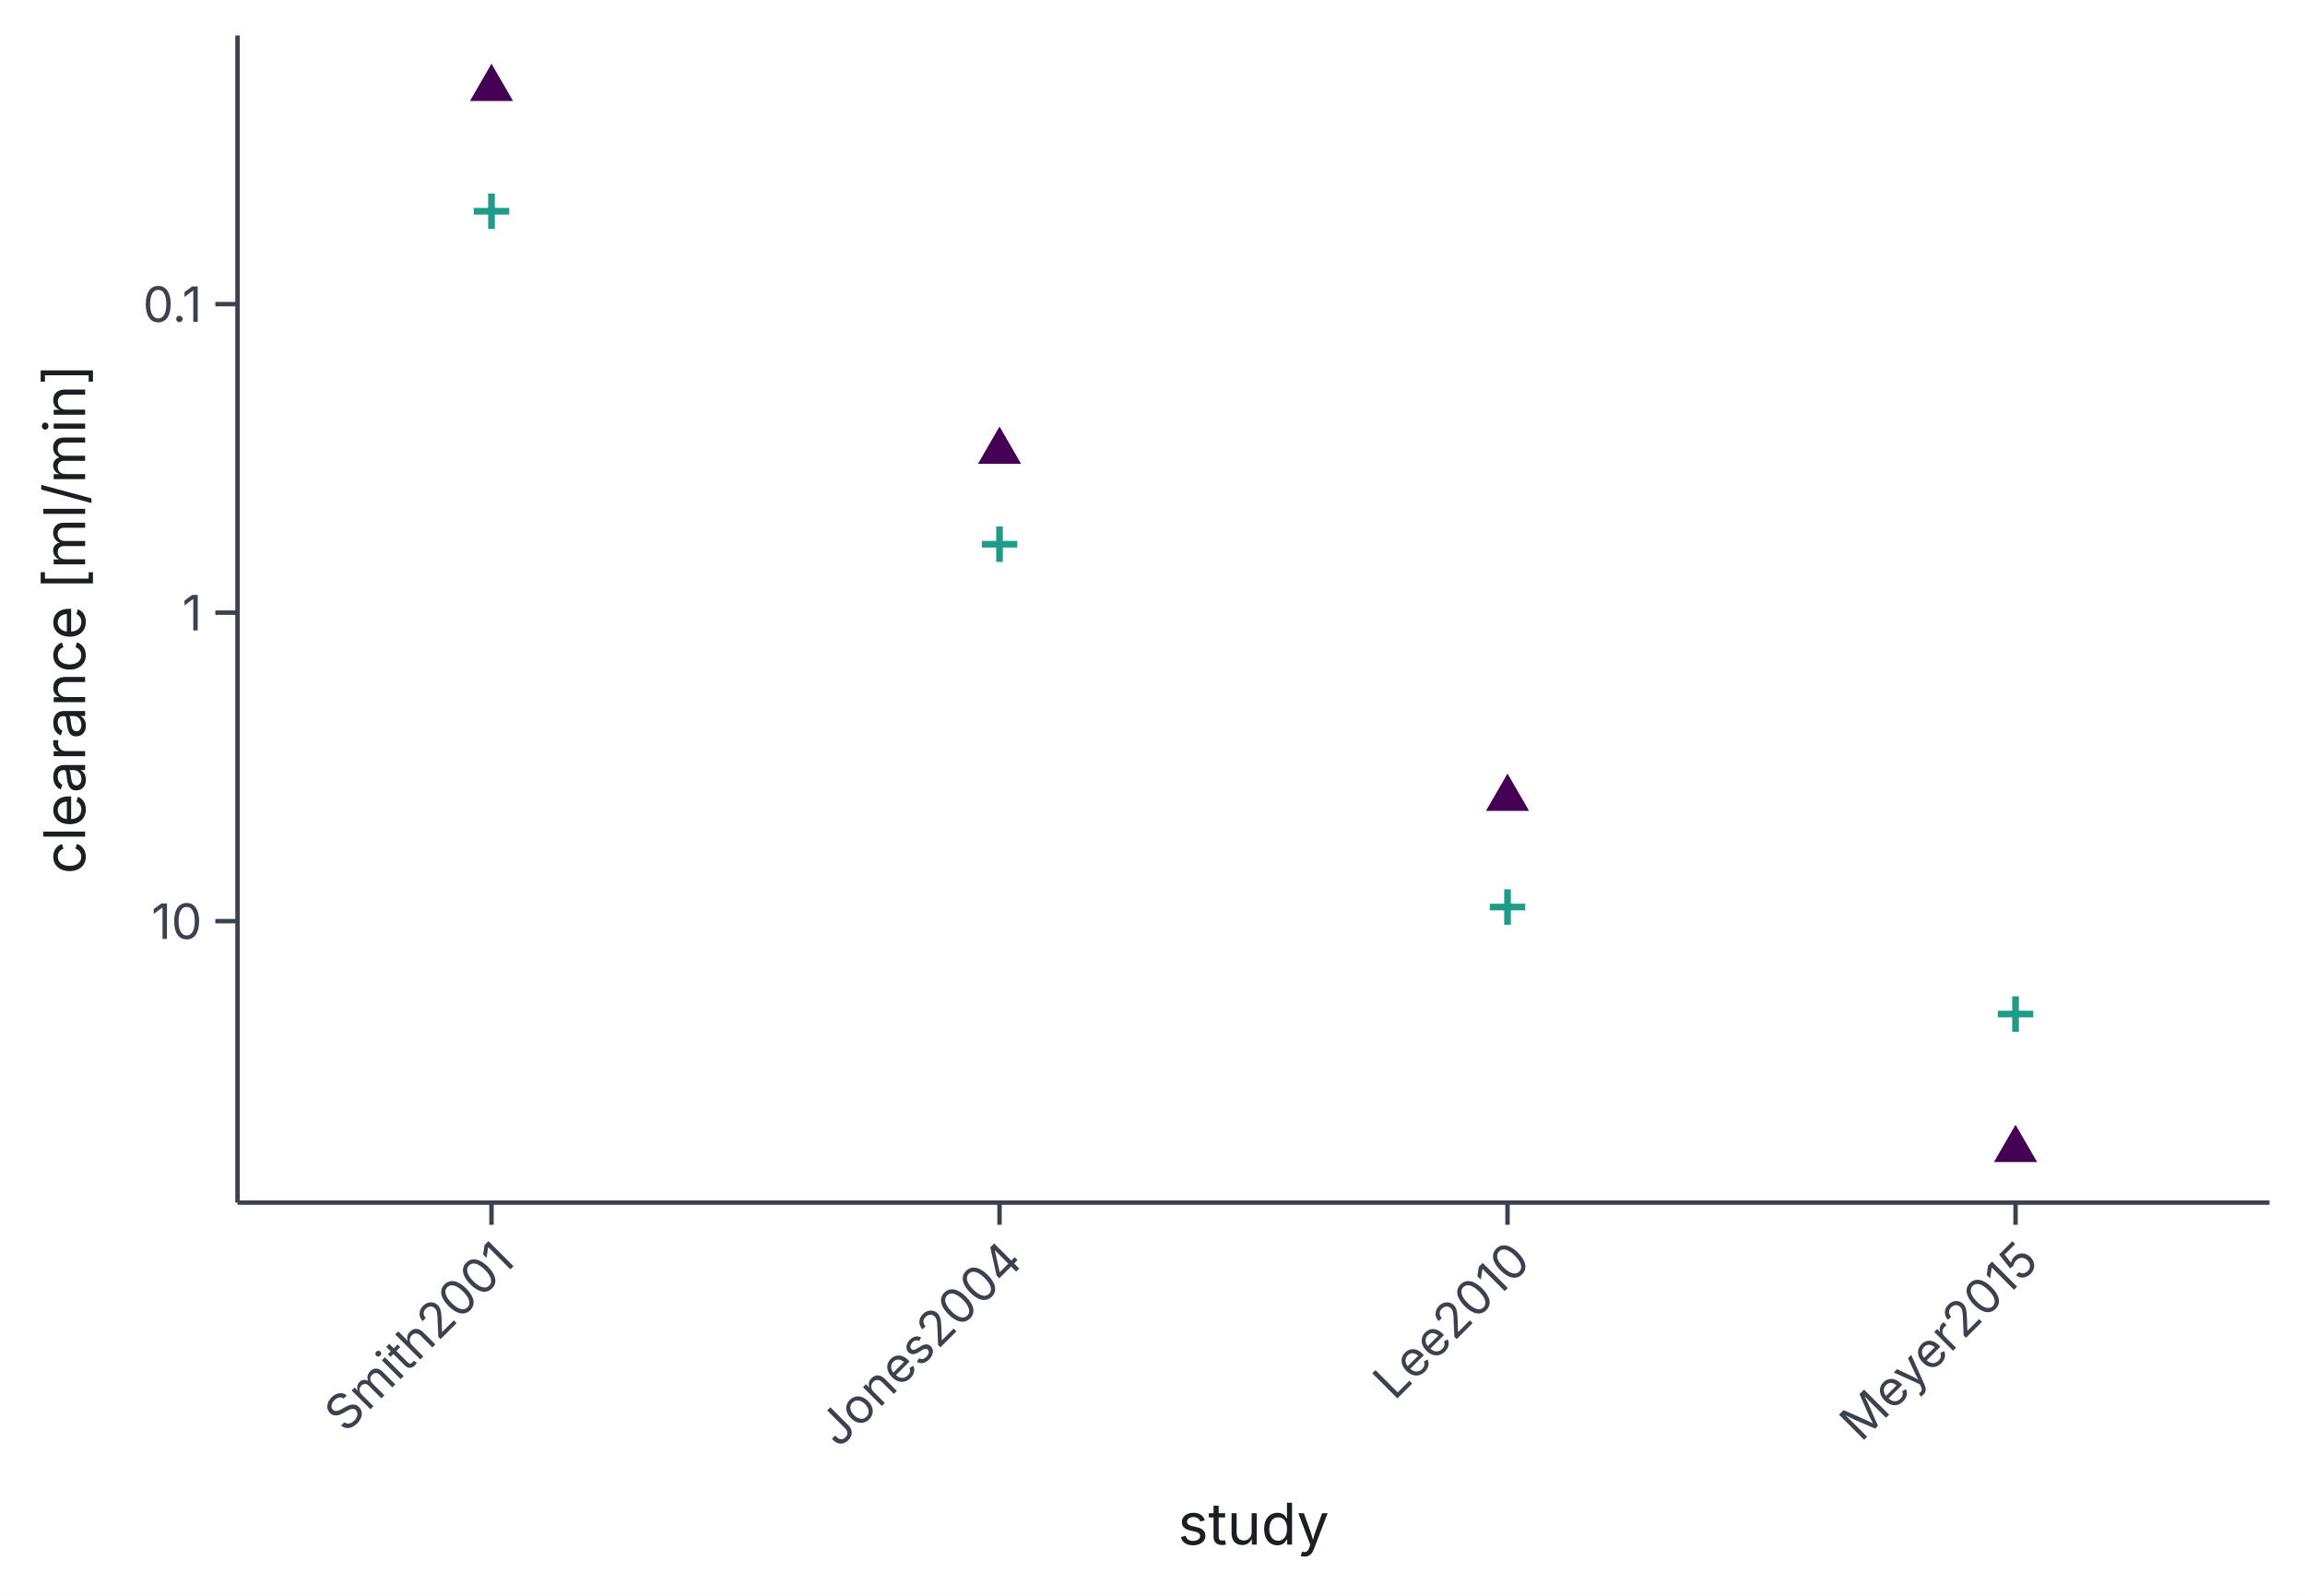
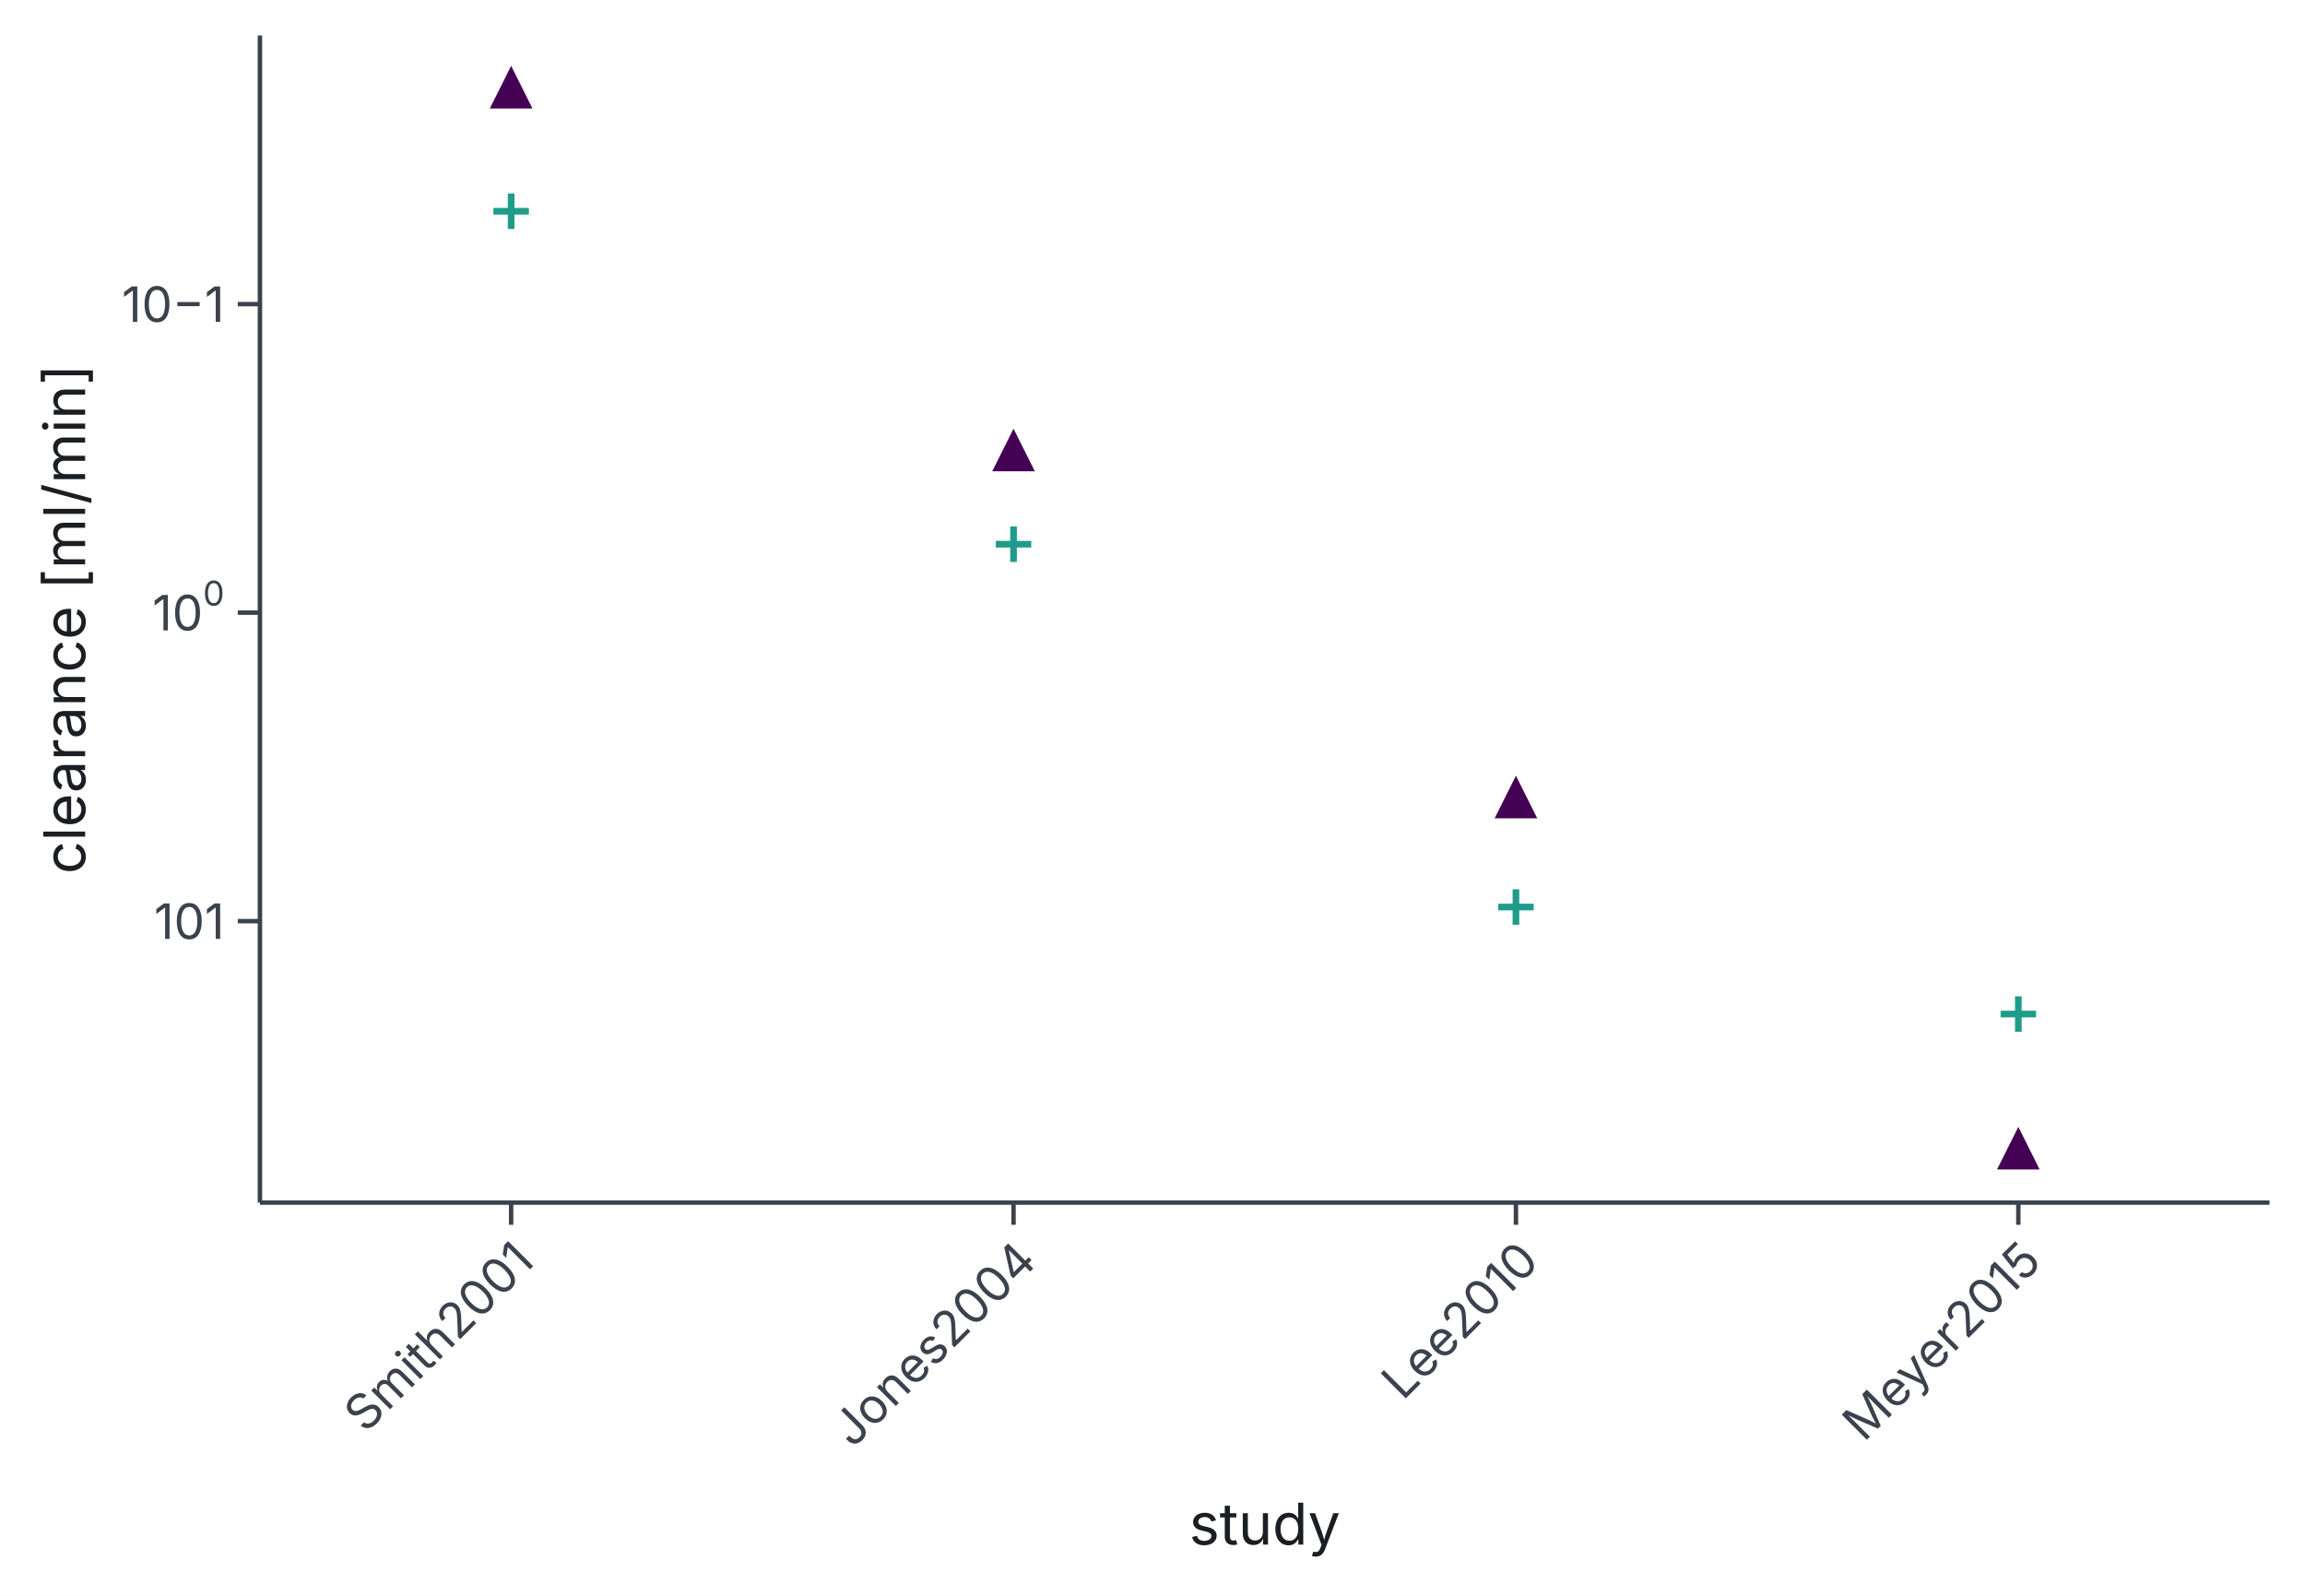
<svg xmlns="http://www.w3.org/2000/svg" width="520" height="360" viewBox="0 0 520 360" class="sbmlsim-figure" role="img" font-family="Inter, -apple-system, BlinkMacSystemFont, 'Segoe UI', Roboto, Helvetica, Arial, sans-serif">
  <defs>
-     <clipPath id="sbmlsim-d0047ee2319c-p0-clip-0">
-       <rect x="45.58" y="0" width="458.42" height="263.3" />
+     <clipPath id="sbmlsim-a7bf1775a3f7-p0-clip-0">
+       <rect x="50.64" y="0" width="453.36" height="263.3" />
    </clipPath>
  </defs>
  <g class="charton-background">
    <rect x="0" y="0" width="520" height="360" fill="#ffffff" />
  </g>
  <svg class="sbmlsim-plot" data-plot="p" x="8" y="8" width="504" height="344" overflow="visible">
-     <g class="charton-plot" clip-path="url(#sbmlsim-d0047ee2319c-p0-clip-0)">
+     <g class="charton-plot" clip-path="url(#sbmlsim-a7bf1775a3f7-p0-clip-0)">
      <g class="sbmlsim-element sbmlsim-curve" data-element="points">
        <g class="charton-mark charton-mark-point">
-           <path d="M102.88 7.37L106.88 14.29L98.88 14.29Z" fill="#440154" stroke="#440154" stroke-width="1" />
-           <path d="M217.49 89.22L221.49 96.14L213.49 96.14Z" fill="#440154" stroke="#440154" stroke-width="1" />
-           <path d="M332.09 167.51L336.09 174.43L328.09 174.43Z" fill="#440154" stroke="#440154" stroke-width="1" />
-           <path d="M446.7 246.73L450.7 253.65L442.7 253.65Z" fill="#440154" stroke="#440154" stroke-width="1" />
+           <path d="M107.31 7.97L103.31 15.97L111.31 15.97Z" fill="#440154" stroke="#440154" stroke-width="1" />
+           <path d="M220.65 89.82L216.65 97.82L224.65 97.82Z" fill="#440154" stroke="#440154" stroke-width="1" />
+           <path d="M333.99 168.11L329.99 176.11L337.99 176.11Z" fill="#440154" stroke="#440154" stroke-width="1" />
+           <path d="M447.33 247.33L443.33 255.33L451.33 255.33Z" fill="#440154" stroke="#440154" stroke-width="1" />
        </g>
      </g>
      <g class="sbmlsim-element sbmlsim-curve" data-element="plus">
        <g class="charton-mark charton-mark-point">
-           <path d="M98.88 39.66L106.88 39.66M102.88 35.66L102.88 43.66" fill="none" stroke="#1e9c89" stroke-width="1.5" />
-           <path d="M213.49 114.77L221.49 114.77M217.49 110.77L217.49 118.77" fill="none" stroke="#1e9c89" stroke-width="1.5" />
-           <path d="M328.09 196.62L336.09 196.62M332.09 192.62L332.09 200.62" fill="none" stroke="#1e9c89" stroke-width="1.5" />
-           <path d="M442.7 220.76L450.7 220.76M446.7 216.76L446.7 224.76" fill="none" stroke="#1e9c89" stroke-width="1.5" />
+           <path d="M103.31 39.66L111.31 39.66M107.31 35.66L107.31 43.66" fill="none" stroke="#1e9c89" stroke-width="1.5" />
+           <path d="M216.65 114.77L224.65 114.77M220.65 110.77L220.65 118.77" fill="none" stroke="#1e9c89" stroke-width="1.5" />
+           <path d="M329.99 196.62L337.99 196.62M333.99 192.62L333.99 200.62" fill="none" stroke="#1e9c89" stroke-width="1.5" />
+           <path d="M443.33 220.76L451.33 220.76M447.33 216.76L447.33 224.76" fill="none" stroke="#1e9c89" stroke-width="1.5" />
        </g>
      </g>
    </g>
    <g class="charton-axis charton-axis-x" data-axis="x">
      <g class="charton-axis-line">
-         <path d="M45.58 263.3L504 263.3" fill="none" stroke="#3b424d" stroke-width="1" stroke-linejoin="round" />
+         <path d="M50.64 263.3L504 263.3" fill="none" stroke="#3b424d" stroke-width="1" stroke-linejoin="round" />
      </g>
      <g class="charton-tick">
-         <path d="M102.88 263.3L102.88 268.3" fill="none" stroke="#3b424d" stroke-width="1" stroke-linejoin="round" />
-         <path d="M217.49 263.3L217.49 268.3" fill="none" stroke="#3b424d" stroke-width="1" stroke-linejoin="round" />
-         <path d="M332.09 263.3L332.09 268.3" fill="none" stroke="#3b424d" stroke-width="1" stroke-linejoin="round" />
-         <path d="M446.7 263.3L446.7 268.3" fill="none" stroke="#3b424d" stroke-width="1" stroke-linejoin="round" />
+         <path d="M107.31 263.3L107.31 268.3" fill="none" stroke="#3b424d" stroke-width="1" stroke-linejoin="round" />
+         <path d="M220.65 263.3L220.65 268.3" fill="none" stroke="#3b424d" stroke-width="1" stroke-linejoin="round" />
+         <path d="M333.99 263.3L333.99 268.3" fill="none" stroke="#3b424d" stroke-width="1" stroke-linejoin="round" />
+         <path d="M447.33 263.3L447.33 268.3" fill="none" stroke="#3b424d" stroke-width="1" stroke-linejoin="round" />
      </g>
      <g class="charton-tick-label">
-         <text x="102.88" y="271.3" font-size="11" fill="#3b424d" text-anchor="end" dominant-baseline="hanging" transform="rotate(-45 102.88 271.3)">Smith2001</text>
-         <text x="217.49" y="271.3" font-size="11" fill="#3b424d" text-anchor="end" dominant-baseline="hanging" transform="rotate(-45 217.49 271.3)">Jones2004</text>
-         <text x="332.09" y="271.3" font-size="11" fill="#3b424d" text-anchor="end" dominant-baseline="hanging" transform="rotate(-45 332.09 271.3)">Lee2010</text>
-         <text x="446.7" y="271.3" font-size="11" fill="#3b424d" text-anchor="end" dominant-baseline="hanging" transform="rotate(-45 446.7 271.3)">Meyer2015</text>
+         <text x="107.31" y="271.3" font-size="11" fill="#3b424d" text-anchor="end" dominant-baseline="hanging" transform="rotate(-45 107.31 271.3)">Smith2001</text>
+         <text x="220.65" y="271.3" font-size="11" fill="#3b424d" text-anchor="end" dominant-baseline="hanging" transform="rotate(-45 220.65 271.3)">Jones2004</text>
+         <text x="333.99" y="271.3" font-size="11" fill="#3b424d" text-anchor="end" dominant-baseline="hanging" transform="rotate(-45 333.99 271.3)">Lee2010</text>
+         <text x="447.33" y="271.3" font-size="11" fill="#3b424d" text-anchor="end" dominant-baseline="hanging" transform="rotate(-45 447.33 271.3)">Meyer2015</text>
      </g>
      <g class="charton-axis-title">
-         <text x="274.79" y="331" font-size="13" fill="#1b1f24" text-anchor="middle" dominant-baseline="hanging">study</text>
+         <text x="277.32" y="331" font-size="13" fill="#1b1f24" text-anchor="middle" dominant-baseline="hanging">study</text>
      </g>
    </g>
    <g class="charton-axis charton-axis-y" data-axis="y">
      <g class="charton-axis-line">
-         <path d="M45.58 0L45.58 263.3" fill="none" stroke="#3b424d" stroke-width="1" stroke-linejoin="round" />
+         <path d="M50.64 0L50.64 263.3" fill="none" stroke="#3b424d" stroke-width="1" stroke-linejoin="round" />
      </g>
      <g class="charton-tick">
-         <path d="M45.58 199.81L40.58 199.81" fill="none" stroke="#3b424d" stroke-width="1" stroke-linejoin="round" />
-         <path d="M45.58 130.21L40.58 130.21" fill="none" stroke="#3b424d" stroke-width="1" stroke-linejoin="round" />
-         <path d="M45.58 60.61L40.58 60.61" fill="none" stroke="#3b424d" stroke-width="1" stroke-linejoin="round" />
+         <path d="M50.64 199.81L45.64 199.81" fill="none" stroke="#3b424d" stroke-width="1" stroke-linejoin="round" />
+         <path d="M50.64 130.21L45.64 130.21" fill="none" stroke="#3b424d" stroke-width="1" stroke-linejoin="round" />
+         <path d="M50.64 60.61L45.64 60.61" fill="none" stroke="#3b424d" stroke-width="1" stroke-linejoin="round" />
      </g>
      <g class="charton-tick-label">
-         <text x="37.58" y="199.81" font-size="11" fill="#3b424d" text-anchor="end" dominant-baseline="central">10</text>
-         <text x="37.58" y="130.21" font-size="11" fill="#3b424d" text-anchor="end" dominant-baseline="central">1</text>
-         <text x="37.58" y="60.61" font-size="11" fill="#3b424d" text-anchor="end" dominant-baseline="central">0.1</text>
+         <text x="42.64" y="199.81" font-size="11" fill="#3b424d" text-anchor="end" dominant-baseline="central">101</text>
+         <text x="42.64" y="130.21" font-size="11" fill="#3b424d" text-anchor="end" dominant-baseline="central">10<tspan dy="-4.4" font-size="7.7">0</tspan>
+         </text>
+         <text x="42.64" y="60.61" font-size="11" fill="#3b424d" text-anchor="end" dominant-baseline="central">10−1</text>
      </g>
      <g class="charton-axis-title">
        <text x="6.5" y="131.65" font-size="13" fill="#1b1f24" text-anchor="middle" dominant-baseline="middle" transform="rotate(-90 6.5 131.65)">clearance [ml/min]</text>
      </g>
    </g>
  </svg>
</svg>
